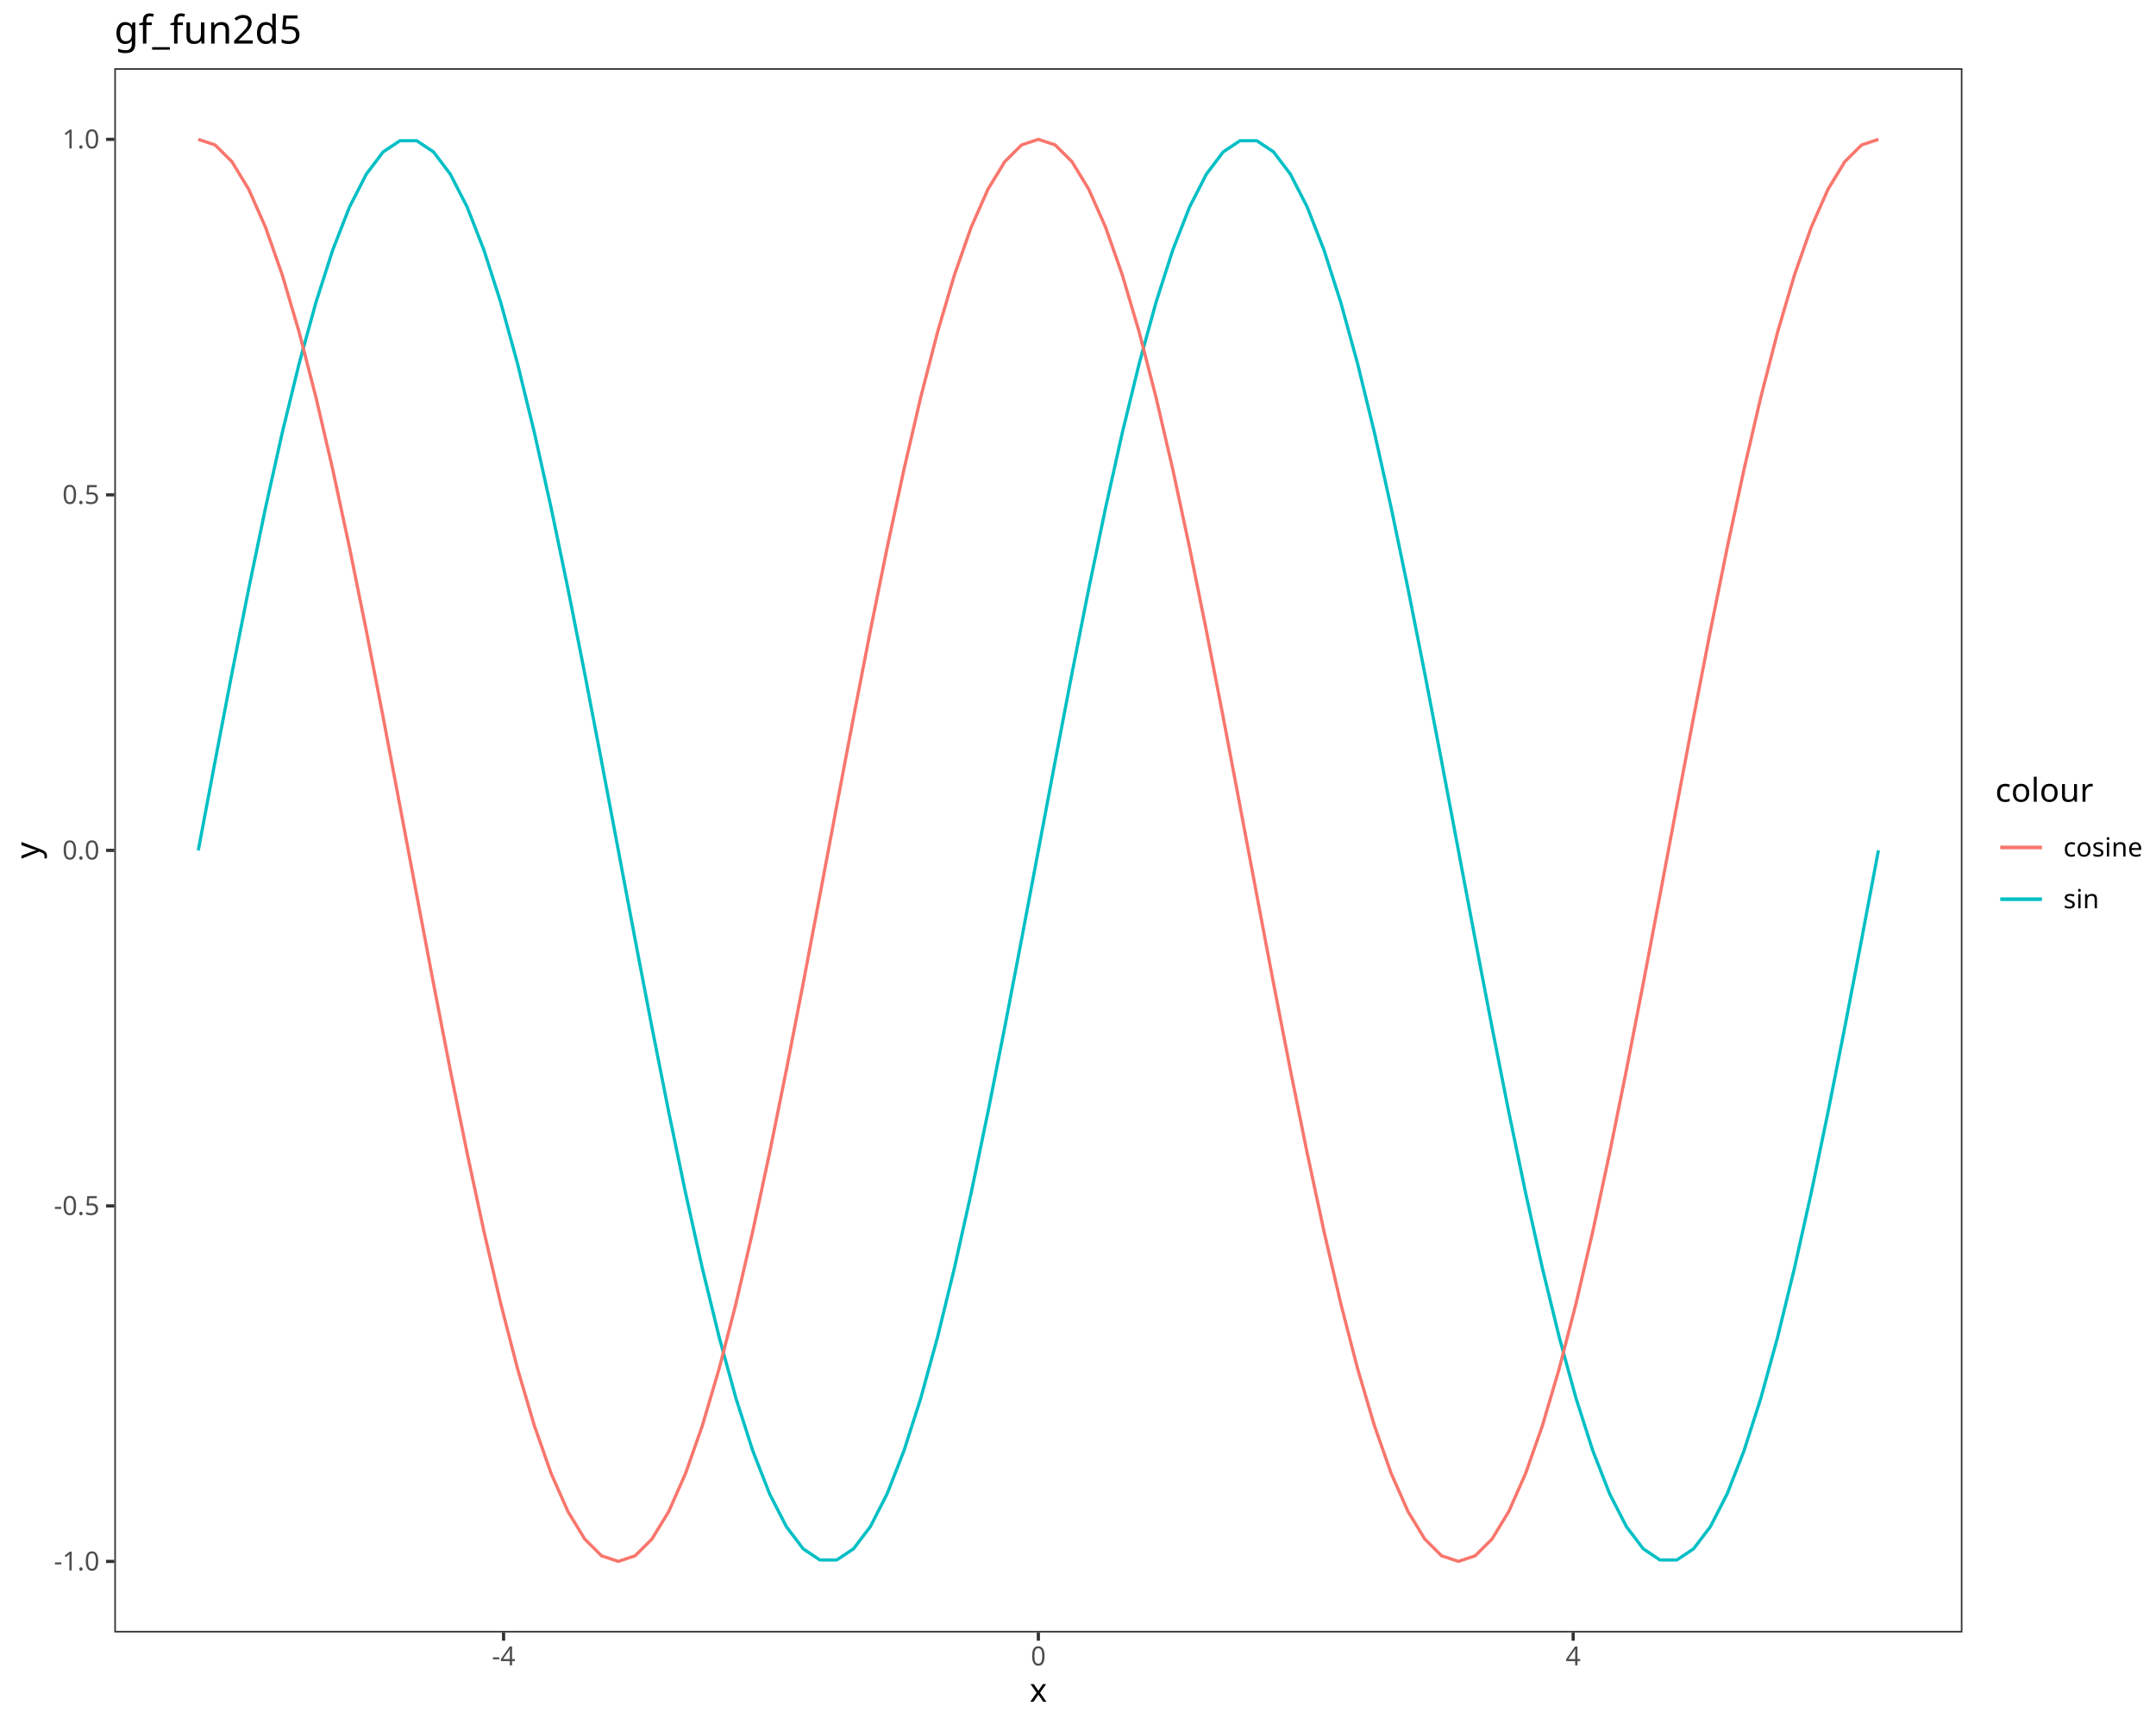
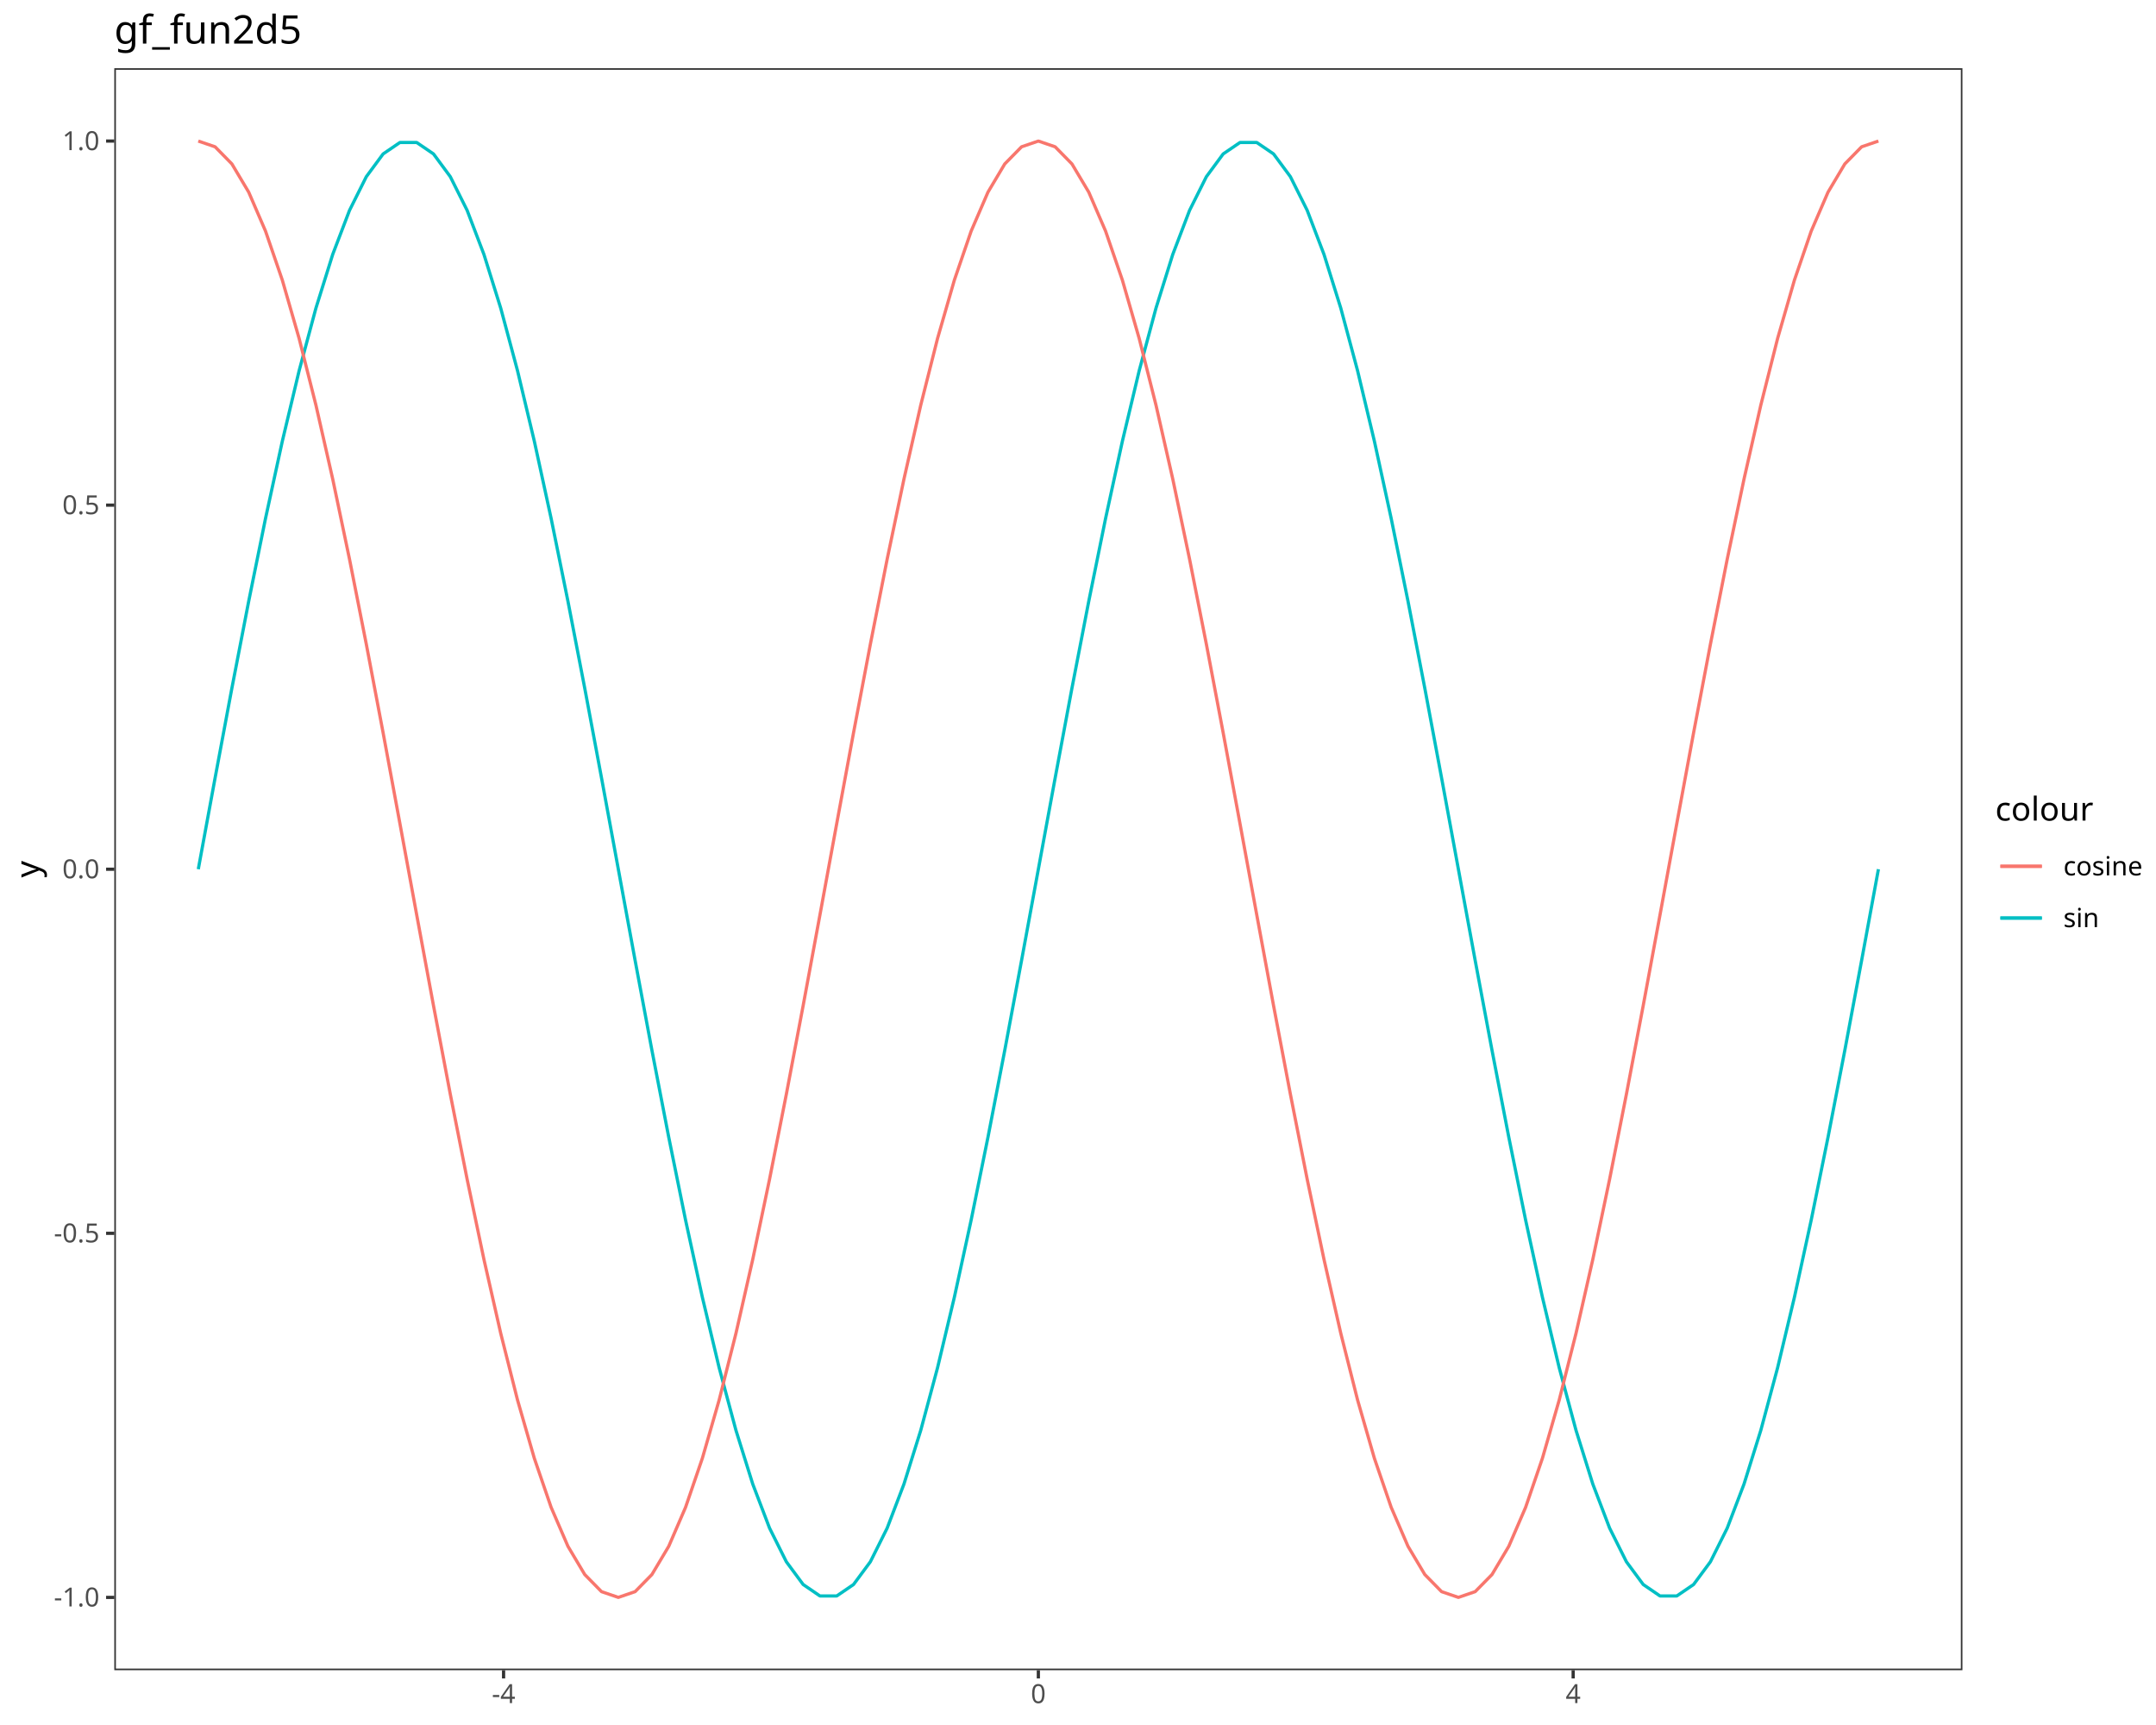
<svg xmlns="http://www.w3.org/2000/svg" class="svglite" data-engine-version="2.0" width="720.00pt" height="576.00pt" viewBox="0 0 720.00 576.00">
  <defs>
    <style type="text/css">
    .svglite line, .svglite polyline, .svglite polygon, .svglite path, .svglite rect, .svglite circle {
      fill: none;
      stroke: #000000;
      stroke-linecap: round;
      stroke-linejoin: round;
      stroke-miterlimit: 10.00;
    }
  </style>
  </defs>
  <rect width="100%" height="100%" style="stroke: none; fill: #FFFFFF;" />
  <defs>
    <clipPath id="cpMC4wMHw3MjAuMDB8MC4wMHw1NzYuMDA=">
      <rect x="0.00" y="0.00" width="720.00" height="576.00" />
    </clipPath>
  </defs>
  <g clip-path="url(#cpMC4wMHw3MjAuMDB8MC4wMHw1NzYuMDA=)">
    <rect x="0.00" y="0.00" width="720.00" height="576.00" style="stroke-width: 1.07; stroke: #FFFFFF; fill: #FFFFFF;" />
  </g>
  <defs>
-     <clipPath id="cpMzguMTd8NjU1LjM2fDIyLjc4fDU0NS4xMQ==">
-       <rect x="38.17" y="22.78" width="617.19" height="522.33" />
+     <clipPath id="cpMzguMTd8NjU1LjM2fDIyLjc4fDU1Ny43MQ==">
+       <rect x="38.17" y="22.78" width="617.19" height="534.92" />
    </clipPath>
  </defs>
-   <g clip-path="url(#cpMzguMTd8NjU1LjM2fDIyLjc4fDU0NS4xMQ==)">
-     <rect x="38.17" y="22.78" width="617.19" height="522.33" style="stroke-width: 1.07; stroke: none; fill: #FFFFFF;" />
-     <polyline points="66.22,283.95 71.83,254.19 77.44,224.90 83.06,196.55 88.67,169.57 94.28,144.39 99.89,121.42 105.50,101.01 111.11,83.49 116.72,69.12 122.33,58.15 127.94,50.73 133.55,46.99 139.16,46.99 144.77,50.73 150.38,58.15 156.00,69.12 161.61,83.49 167.22,101.01 172.83,121.42 178.44,144.39 184.05,169.57 189.66,196.55 195.27,224.90 200.88,254.19 206.49,283.95 212.10,313.70 217.71,342.99 223.33,371.35 228.94,398.33 234.55,423.50 240.16,446.47 245.77,466.88 251.38,484.41 256.99,498.77 262.60,509.75 268.21,517.16 273.82,520.90 279.43,520.90 285.04,517.16 290.66,509.75 296.27,498.77 301.88,484.41 307.49,466.88 313.10,446.47 318.71,423.50 324.32,398.33 329.93,371.35 335.54,342.99 341.15,313.70 346.76,283.95 352.37,254.19 357.98,224.90 363.60,196.55 369.21,169.57 374.82,144.39 380.43,121.42 386.04,101.01 391.65,83.49 397.26,69.12 402.87,58.15 408.48,50.73 414.09,46.99 419.70,46.99 425.31,50.73 430.93,58.15 436.54,69.12 442.15,83.49 447.76,101.01 453.37,121.42 458.98,144.39 464.59,169.57 470.20,196.55 475.81,224.90 481.42,254.19 487.03,283.95 492.64,313.70 498.26,342.99 503.87,371.35 509.48,398.33 515.09,423.50 520.70,446.47 526.31,466.88 531.92,484.41 537.53,498.77 543.14,509.75 548.75,517.16 554.36,520.90 559.97,520.90 565.58,517.16 571.20,509.75 576.81,498.77 582.42,484.41 588.03,466.88 593.64,446.47 599.25,423.50 604.86,398.33 610.47,371.35 616.08,342.99 621.69,313.70 627.30,283.95 " style="stroke-width: 1.07; stroke: #00BFC4; stroke-linecap: butt;" />
-     <polyline points="66.22,46.53 71.83,48.40 77.44,53.98 83.06,63.20 88.67,75.89 94.28,91.87 99.89,110.87 105.50,132.61 111.11,156.73 116.72,182.86 122.33,210.58 127.94,239.46 133.55,269.04 139.16,298.86 144.77,328.44 150.38,357.32 156.00,385.04 161.61,411.17 167.22,435.29 172.83,457.02 178.44,476.03 184.05,492.00 189.66,504.70 195.27,513.91 200.88,519.50 206.49,521.37 212.10,519.50 217.71,513.91 223.33,504.70 228.94,492.00 234.55,476.03 240.16,457.02 245.77,435.29 251.38,411.17 256.99,385.04 262.60,357.32 268.21,328.44 273.82,298.86 279.43,269.04 285.04,239.46 290.66,210.58 296.27,182.86 301.88,156.73 307.49,132.61 313.10,110.87 318.71,91.87 324.32,75.89 329.93,63.20 335.54,53.98 341.15,48.40 346.76,46.53 352.37,48.40 357.98,53.98 363.60,63.20 369.21,75.89 374.82,91.87 380.43,110.87 386.04,132.61 391.65,156.73 397.26,182.86 402.87,210.58 408.48,239.46 414.09,269.04 419.70,298.86 425.31,328.44 430.93,357.32 436.54,385.04 442.15,411.17 447.76,435.29 453.37,457.02 458.98,476.03 464.59,492.00 470.20,504.70 475.81,513.91 481.42,519.50 487.03,521.37 492.64,519.50 498.26,513.91 503.87,504.70 509.48,492.00 515.09,476.03 520.70,457.02 526.31,435.29 531.92,411.17 537.53,385.04 543.14,357.32 548.75,328.44 554.36,298.86 559.97,269.04 565.58,239.46 571.20,210.58 576.81,182.86 582.42,156.73 588.03,132.61 593.64,110.87 599.25,91.87 604.86,75.89 610.47,63.20 616.08,53.98 621.69,48.40 627.30,46.53 " style="stroke-width: 1.07; stroke: #F8766D; stroke-linecap: butt;" />
-     <rect x="38.17" y="22.78" width="617.19" height="522.33" style="stroke-width: 1.07; stroke: #333333;" />
+   <g clip-path="url(#cpMzguMTd8NjU1LjM2fDIyLjc4fDU1Ny43MQ==)">
+     <rect x="38.17" y="22.78" width="617.19" height="534.92" style="stroke-width: 1.07; stroke: none; fill: #FFFFFF;" />
+     <polyline points="66.22,290.24 71.83,259.77 77.44,229.78 83.06,200.74 88.67,173.11 94.28,147.33 99.89,123.80 105.50,102.90 111.11,84.95 116.72,70.24 122.33,59.00 127.94,51.40 133.55,47.58 139.16,47.58 144.77,51.40 150.38,59.00 156.00,70.24 161.61,84.95 167.22,102.90 172.83,123.80 178.44,147.33 184.05,173.11 189.66,200.74 195.27,229.78 200.88,259.77 206.49,290.24 212.10,320.72 217.71,350.71 223.33,379.75 228.94,407.38 234.55,433.16 240.16,456.69 245.77,477.59 251.38,495.54 256.99,510.25 262.60,521.49 268.21,529.08 273.82,532.91 279.43,532.91 285.04,529.08 290.66,521.49 296.27,510.25 301.88,495.54 307.49,477.59 313.10,456.69 318.71,433.16 324.32,407.38 329.93,379.75 335.54,350.71 341.15,320.72 346.76,290.24 352.37,259.77 357.98,229.78 363.60,200.74 369.21,173.11 374.82,147.33 380.43,123.80 386.04,102.90 391.65,84.95 397.26,70.24 402.87,59.00 408.48,51.40 414.09,47.58 419.70,47.58 425.31,51.40 430.93,59.00 436.54,70.24 442.15,84.95 447.76,102.90 453.37,123.80 458.98,147.33 464.59,173.11 470.20,200.74 475.81,229.78 481.42,259.77 487.03,290.24 492.64,320.72 498.26,350.71 503.87,379.75 509.48,407.38 515.09,433.16 520.70,456.69 526.31,477.59 531.92,495.54 537.53,510.25 543.14,521.49 548.75,529.08 554.36,532.91 559.97,532.91 565.58,529.08 571.20,521.49 576.81,510.25 582.42,495.54 588.03,477.59 593.64,456.69 599.25,433.16 604.86,407.38 610.47,379.75 616.08,350.71 621.69,320.72 627.30,290.24 " style="stroke-width: 1.07; stroke: #00BFC4; stroke-linecap: butt;" />
+     <polyline points="66.22,47.10 71.83,49.02 77.44,54.74 83.06,64.17 88.67,77.17 94.28,93.53 99.89,113.00 105.50,135.26 111.11,159.96 116.72,186.72 122.33,215.11 127.94,244.68 133.55,274.98 139.16,305.51 144.77,335.81 150.38,365.38 156.00,393.77 161.61,420.53 167.22,445.23 172.83,467.49 178.44,486.95 184.05,503.32 189.66,516.32 195.27,525.75 200.88,531.47 206.49,533.39 212.10,531.47 217.71,525.75 223.33,516.32 228.94,503.32 234.55,486.95 240.16,467.49 245.77,445.23 251.38,420.53 256.99,393.77 262.60,365.38 268.21,335.81 273.82,305.51 279.43,274.98 285.04,244.68 290.66,215.11 296.27,186.72 301.88,159.96 307.49,135.26 313.10,113.00 318.71,93.53 324.32,77.17 329.93,64.17 335.54,54.74 341.15,49.02 346.76,47.10 352.37,49.02 357.98,54.74 363.60,64.17 369.21,77.17 374.82,93.53 380.43,113.00 386.04,135.26 391.65,159.96 397.26,186.72 402.87,215.11 408.48,244.68 414.09,274.98 419.70,305.51 425.31,335.81 430.93,365.38 436.54,393.77 442.15,420.53 447.76,445.23 453.37,467.49 458.98,486.95 464.59,503.32 470.20,516.32 475.81,525.75 481.42,531.47 487.03,533.39 492.64,531.47 498.26,525.75 503.87,516.32 509.48,503.32 515.09,486.95 520.70,467.49 526.31,445.23 531.92,420.53 537.53,393.77 543.14,365.38 548.75,335.81 554.36,305.51 559.97,274.98 565.58,244.68 571.20,215.11 576.81,186.72 582.42,159.96 588.03,135.26 593.64,113.00 599.25,93.53 604.86,77.17 610.47,64.17 616.08,54.74 621.69,49.02 627.30,47.10 " style="stroke-width: 1.07; stroke: #F8766D; stroke-linecap: butt;" />
+     <rect x="38.17" y="22.78" width="617.19" height="534.92" style="stroke-width: 1.07; stroke: #333333;" />
  </g>
  <g clip-path="url(#cpMC4wMHw3MjAuMDB8MC4wMHw1NzYuMDA=)">
-     <text x="33.24" y="524.40" text-anchor="end" style="font-size: 8.80px; fill: #4D4D4D; font-family: sans;" textLength="15.16px" lengthAdjust="spacingAndGlyphs">-1.0</text>
-     <text x="33.24" y="405.69" text-anchor="end" style="font-size: 8.80px; fill: #4D4D4D; font-family: sans;" textLength="15.16px" lengthAdjust="spacingAndGlyphs">-0.5</text>
-     <text x="33.24" y="286.98" text-anchor="end" style="font-size: 8.80px; fill: #4D4D4D; font-family: sans;" textLength="12.23px" lengthAdjust="spacingAndGlyphs">0.0</text>
-     <text x="33.24" y="168.26" text-anchor="end" style="font-size: 8.80px; fill: #4D4D4D; font-family: sans;" textLength="12.23px" lengthAdjust="spacingAndGlyphs">0.5</text>
-     <text x="33.24" y="49.55" text-anchor="end" style="font-size: 8.80px; fill: #4D4D4D; font-family: sans;" textLength="12.23px" lengthAdjust="spacingAndGlyphs">1.0</text>
-     <polyline points="35.43,521.37 38.17,521.37 " style="stroke-width: 1.07; stroke: #333333; stroke-linecap: butt;" />
-     <polyline points="35.43,402.66 38.17,402.66 " style="stroke-width: 1.07; stroke: #333333; stroke-linecap: butt;" />
-     <polyline points="35.43,283.95 38.17,283.95 " style="stroke-width: 1.07; stroke: #333333; stroke-linecap: butt;" />
-     <polyline points="35.43,165.24 38.17,165.24 " style="stroke-width: 1.07; stroke: #333333; stroke-linecap: butt;" />
-     <polyline points="35.43,46.53 38.17,46.53 " style="stroke-width: 1.07; stroke: #333333; stroke-linecap: butt;" />
-     <polyline points="168.17,547.85 168.17,545.11 " style="stroke-width: 1.07; stroke: #333333; stroke-linecap: butt;" />
-     <polyline points="346.76,547.85 346.76,545.11 " style="stroke-width: 1.07; stroke: #333333; stroke-linecap: butt;" />
-     <polyline points="525.36,547.85 525.36,545.11 " style="stroke-width: 1.07; stroke: #333333; stroke-linecap: butt;" />
-     <text x="168.17" y="556.10" text-anchor="middle" style="font-size: 8.80px; fill: #4D4D4D; font-family: sans;" textLength="7.82px" lengthAdjust="spacingAndGlyphs">-4</text>
-     <text x="346.76" y="556.10" text-anchor="middle" style="font-size: 8.80px; fill: #4D4D4D; font-family: sans;" textLength="4.89px" lengthAdjust="spacingAndGlyphs">0</text>
-     <text x="525.36" y="556.10" text-anchor="middle" style="font-size: 8.80px; fill: #4D4D4D; font-family: sans;" textLength="4.89px" lengthAdjust="spacingAndGlyphs">4</text>
-     <text x="346.76" y="568.24" text-anchor="middle" style="font-size: 11.00px; font-family: sans;" textLength="5.50px" lengthAdjust="spacingAndGlyphs">x</text>
-     <text transform="translate(13.05,283.95) rotate(-90)" text-anchor="middle" style="font-size: 11.00px; font-family: sans;" textLength="5.50px" lengthAdjust="spacingAndGlyphs">y</text>
-     <rect x="666.32" y="259.00" width="48.20" height="49.89" style="stroke-width: 1.07; stroke: none; fill: #FFFFFF;" />
-     <text x="666.32" y="267.71" style="font-size: 11.00px; font-family: sans;" textLength="29.96px" lengthAdjust="spacingAndGlyphs">colour</text>
-     <rect x="666.32" y="274.33" width="17.28" height="17.28" style="stroke-width: 1.07; stroke: none; fill: #FFFFFF;" />
-     <line x1="668.04" y1="282.97" x2="681.87" y2="282.97" style="stroke-width: 1.07; stroke: #F8766D; stroke-linecap: butt;" />
-     <line x1="668.04" y1="282.97" x2="681.87" y2="282.97" style="stroke-width: 1.07; stroke: #F8766D; stroke-linecap: butt;" />
-     <rect x="666.32" y="291.61" width="17.28" height="17.28" style="stroke-width: 1.07; stroke: none; fill: #FFFFFF;" />
-     <line x1="668.04" y1="300.25" x2="681.87" y2="300.25" style="stroke-width: 1.07; stroke: #00BFC4; stroke-linecap: butt;" />
-     <line x1="668.04" y1="300.25" x2="681.87" y2="300.25" style="stroke-width: 1.07; stroke: #00BFC4; stroke-linecap: butt;" />
-     <text x="689.08" y="286.00" style="font-size: 8.80px; font-family: sans;" textLength="25.44px" lengthAdjust="spacingAndGlyphs">cosine</text>
-     <text x="689.08" y="303.28" style="font-size: 8.80px; font-family: sans;" textLength="11.25px" lengthAdjust="spacingAndGlyphs">sin</text>
+     <text x="33.24" y="536.42" text-anchor="end" style="font-size: 8.80px; fill: #4D4D4D; font-family: sans;" textLength="15.16px" lengthAdjust="spacingAndGlyphs">-1.0</text>
+     <text x="33.24" y="414.85" text-anchor="end" style="font-size: 8.80px; fill: #4D4D4D; font-family: sans;" textLength="15.16px" lengthAdjust="spacingAndGlyphs">-0.5</text>
+     <text x="33.24" y="293.27" text-anchor="end" style="font-size: 8.80px; fill: #4D4D4D; font-family: sans;" textLength="12.23px" lengthAdjust="spacingAndGlyphs">0.0</text>
+     <text x="33.24" y="171.70" text-anchor="end" style="font-size: 8.80px; fill: #4D4D4D; font-family: sans;" textLength="12.23px" lengthAdjust="spacingAndGlyphs">0.5</text>
+     <text x="33.24" y="50.13" text-anchor="end" style="font-size: 8.80px; fill: #4D4D4D; font-family: sans;" textLength="12.23px" lengthAdjust="spacingAndGlyphs">1.0</text>
+     <polyline points="35.43,533.39 38.17,533.39 " style="stroke-width: 1.07; stroke: #333333; stroke-linecap: butt;" />
+     <polyline points="35.43,411.82 38.17,411.82 " style="stroke-width: 1.07; stroke: #333333; stroke-linecap: butt;" />
+     <polyline points="35.43,290.24 38.17,290.24 " style="stroke-width: 1.07; stroke: #333333; stroke-linecap: butt;" />
+     <polyline points="35.43,168.67 38.17,168.67 " style="stroke-width: 1.07; stroke: #333333; stroke-linecap: butt;" />
+     <polyline points="35.43,47.10 38.17,47.10 " style="stroke-width: 1.07; stroke: #333333; stroke-linecap: butt;" />
+     <polyline points="168.17,560.45 168.17,557.71 " style="stroke-width: 1.07; stroke: #333333; stroke-linecap: butt;" />
+     <polyline points="346.76,560.45 346.76,557.71 " style="stroke-width: 1.07; stroke: #333333; stroke-linecap: butt;" />
+     <polyline points="525.36,560.45 525.36,557.71 " style="stroke-width: 1.07; stroke: #333333; stroke-linecap: butt;" />
+     <text x="168.17" y="568.69" text-anchor="middle" style="font-size: 8.80px; fill: #4D4D4D; font-family: sans;" textLength="7.82px" lengthAdjust="spacingAndGlyphs">-4</text>
+     <text x="346.76" y="568.69" text-anchor="middle" style="font-size: 8.80px; fill: #4D4D4D; font-family: sans;" textLength="4.89px" lengthAdjust="spacingAndGlyphs">0</text>
+     <text x="525.36" y="568.69" text-anchor="middle" style="font-size: 8.80px; fill: #4D4D4D; font-family: sans;" textLength="4.89px" lengthAdjust="spacingAndGlyphs">4</text>
+     <text transform="translate(13.05,290.24) rotate(-90)" text-anchor="middle" style="font-size: 11.00px; font-family: sans;" textLength="5.50px" lengthAdjust="spacingAndGlyphs">y</text>
+     <rect x="666.32" y="265.30" width="48.20" height="49.89" style="stroke-width: 1.07; stroke: none; fill: #FFFFFF;" />
+     <text x="666.32" y="274.01" style="font-size: 11.00px; font-family: sans;" textLength="29.96px" lengthAdjust="spacingAndGlyphs">colour</text>
+     <rect x="666.32" y="280.63" width="17.28" height="17.28" style="stroke-width: 1.07; stroke: none; fill: #FFFFFF;" />
+     <line x1="668.04" y1="289.27" x2="681.87" y2="289.27" style="stroke-width: 1.07; stroke: #F8766D; stroke-linecap: butt;" />
+     <line x1="668.04" y1="289.27" x2="681.87" y2="289.27" style="stroke-width: 1.07; stroke: #F8766D; stroke-linecap: butt;" />
+     <rect x="666.32" y="297.91" width="17.28" height="17.28" style="stroke-width: 1.07; stroke: none; fill: #FFFFFF;" />
+     <line x1="668.04" y1="306.55" x2="681.87" y2="306.55" style="stroke-width: 1.07; stroke: #00BFC4; stroke-linecap: butt;" />
+     <line x1="668.04" y1="306.55" x2="681.87" y2="306.55" style="stroke-width: 1.07; stroke: #00BFC4; stroke-linecap: butt;" />
+     <text x="689.08" y="292.30" style="font-size: 8.80px; font-family: sans;" textLength="25.44px" lengthAdjust="spacingAndGlyphs">cosine</text>
+     <text x="689.08" y="309.58" style="font-size: 8.80px; font-family: sans;" textLength="11.25px" lengthAdjust="spacingAndGlyphs">sin</text>
    <text x="38.17" y="14.56" style="font-size: 13.20px; font-family: sans;" textLength="58.73px" lengthAdjust="spacingAndGlyphs">gf_fun2d5</text>
  </g>
</svg>
